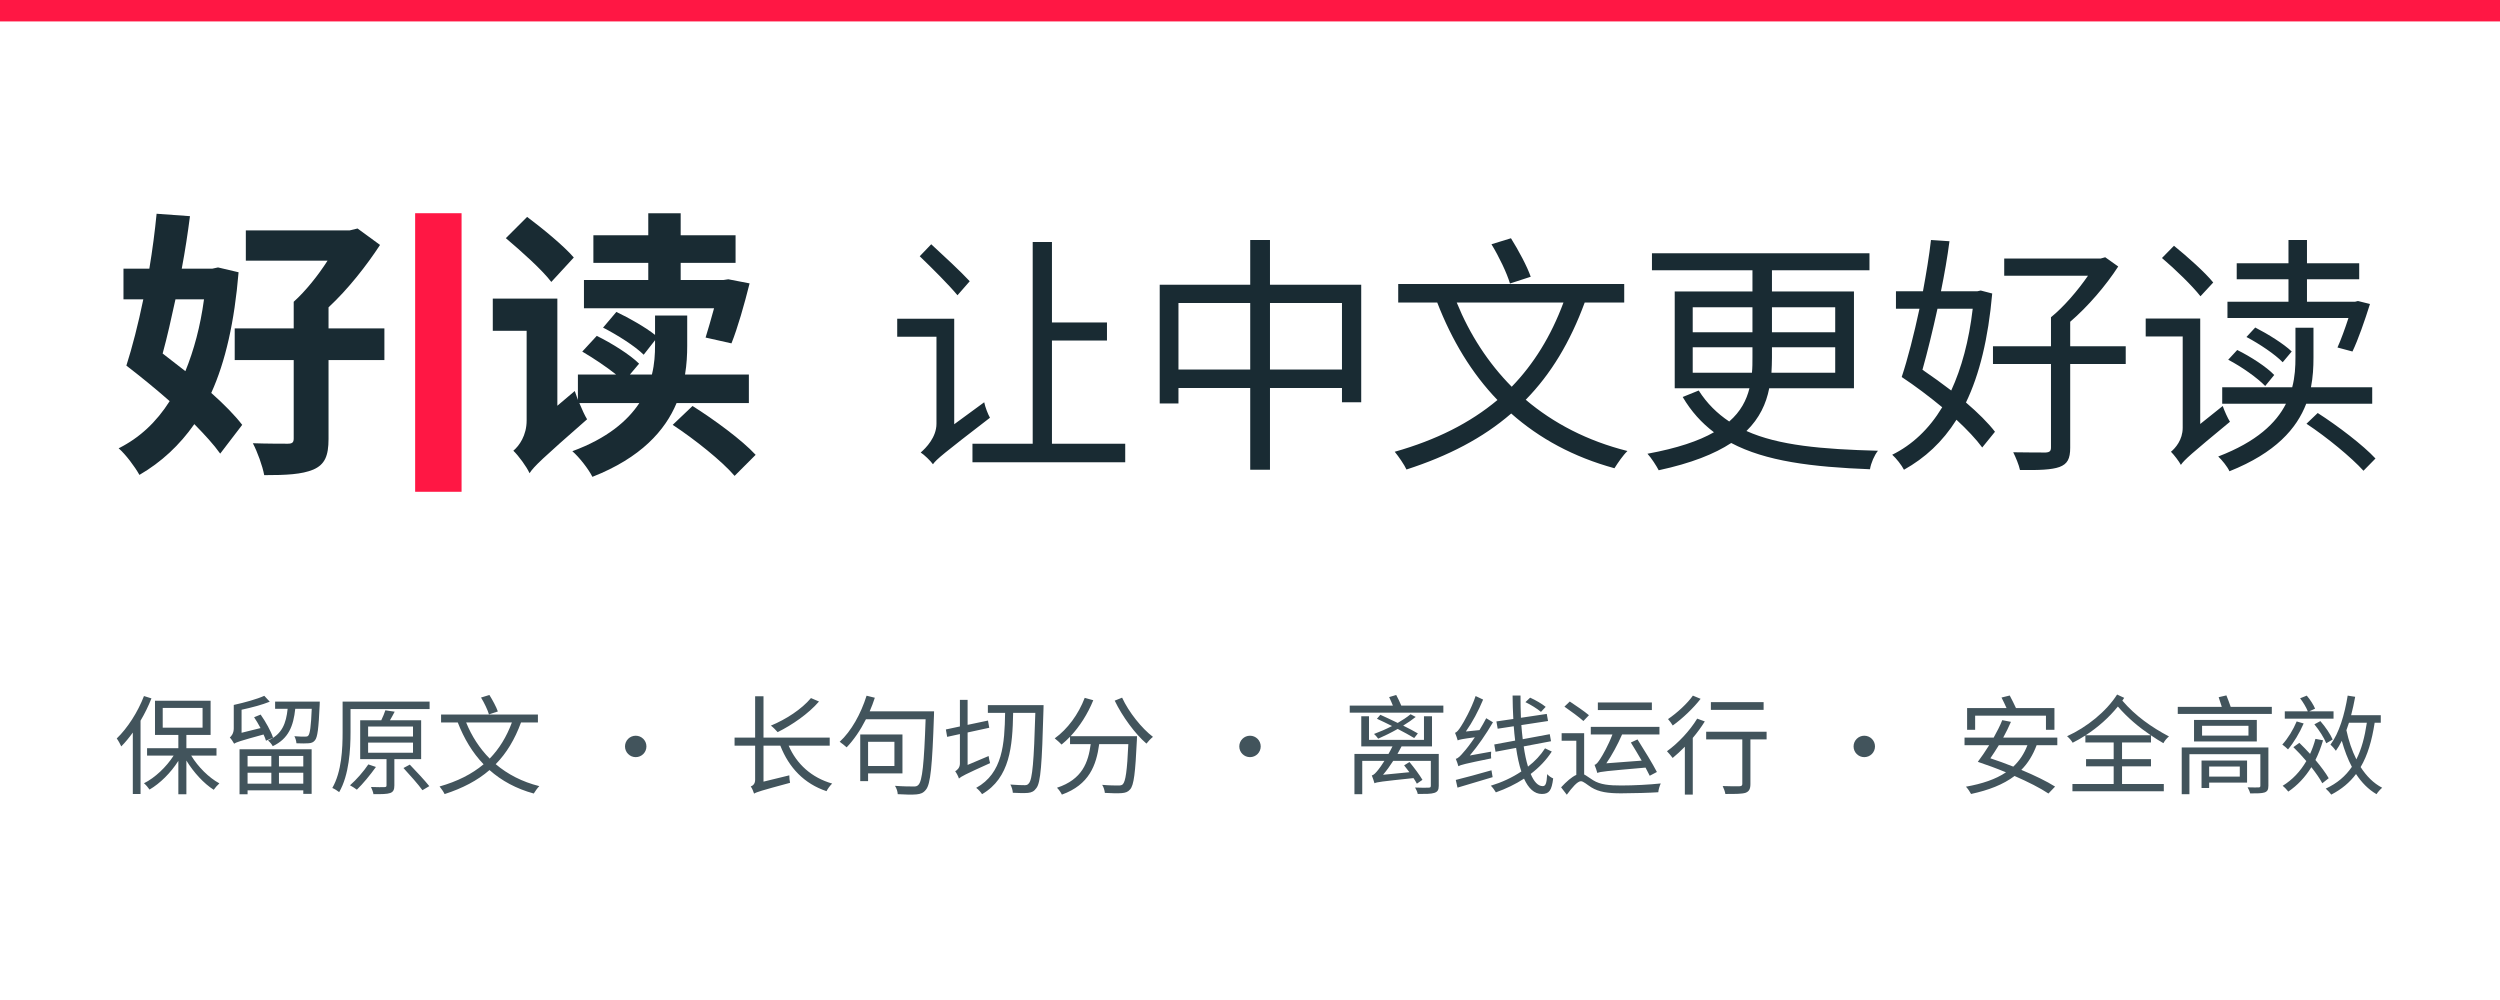
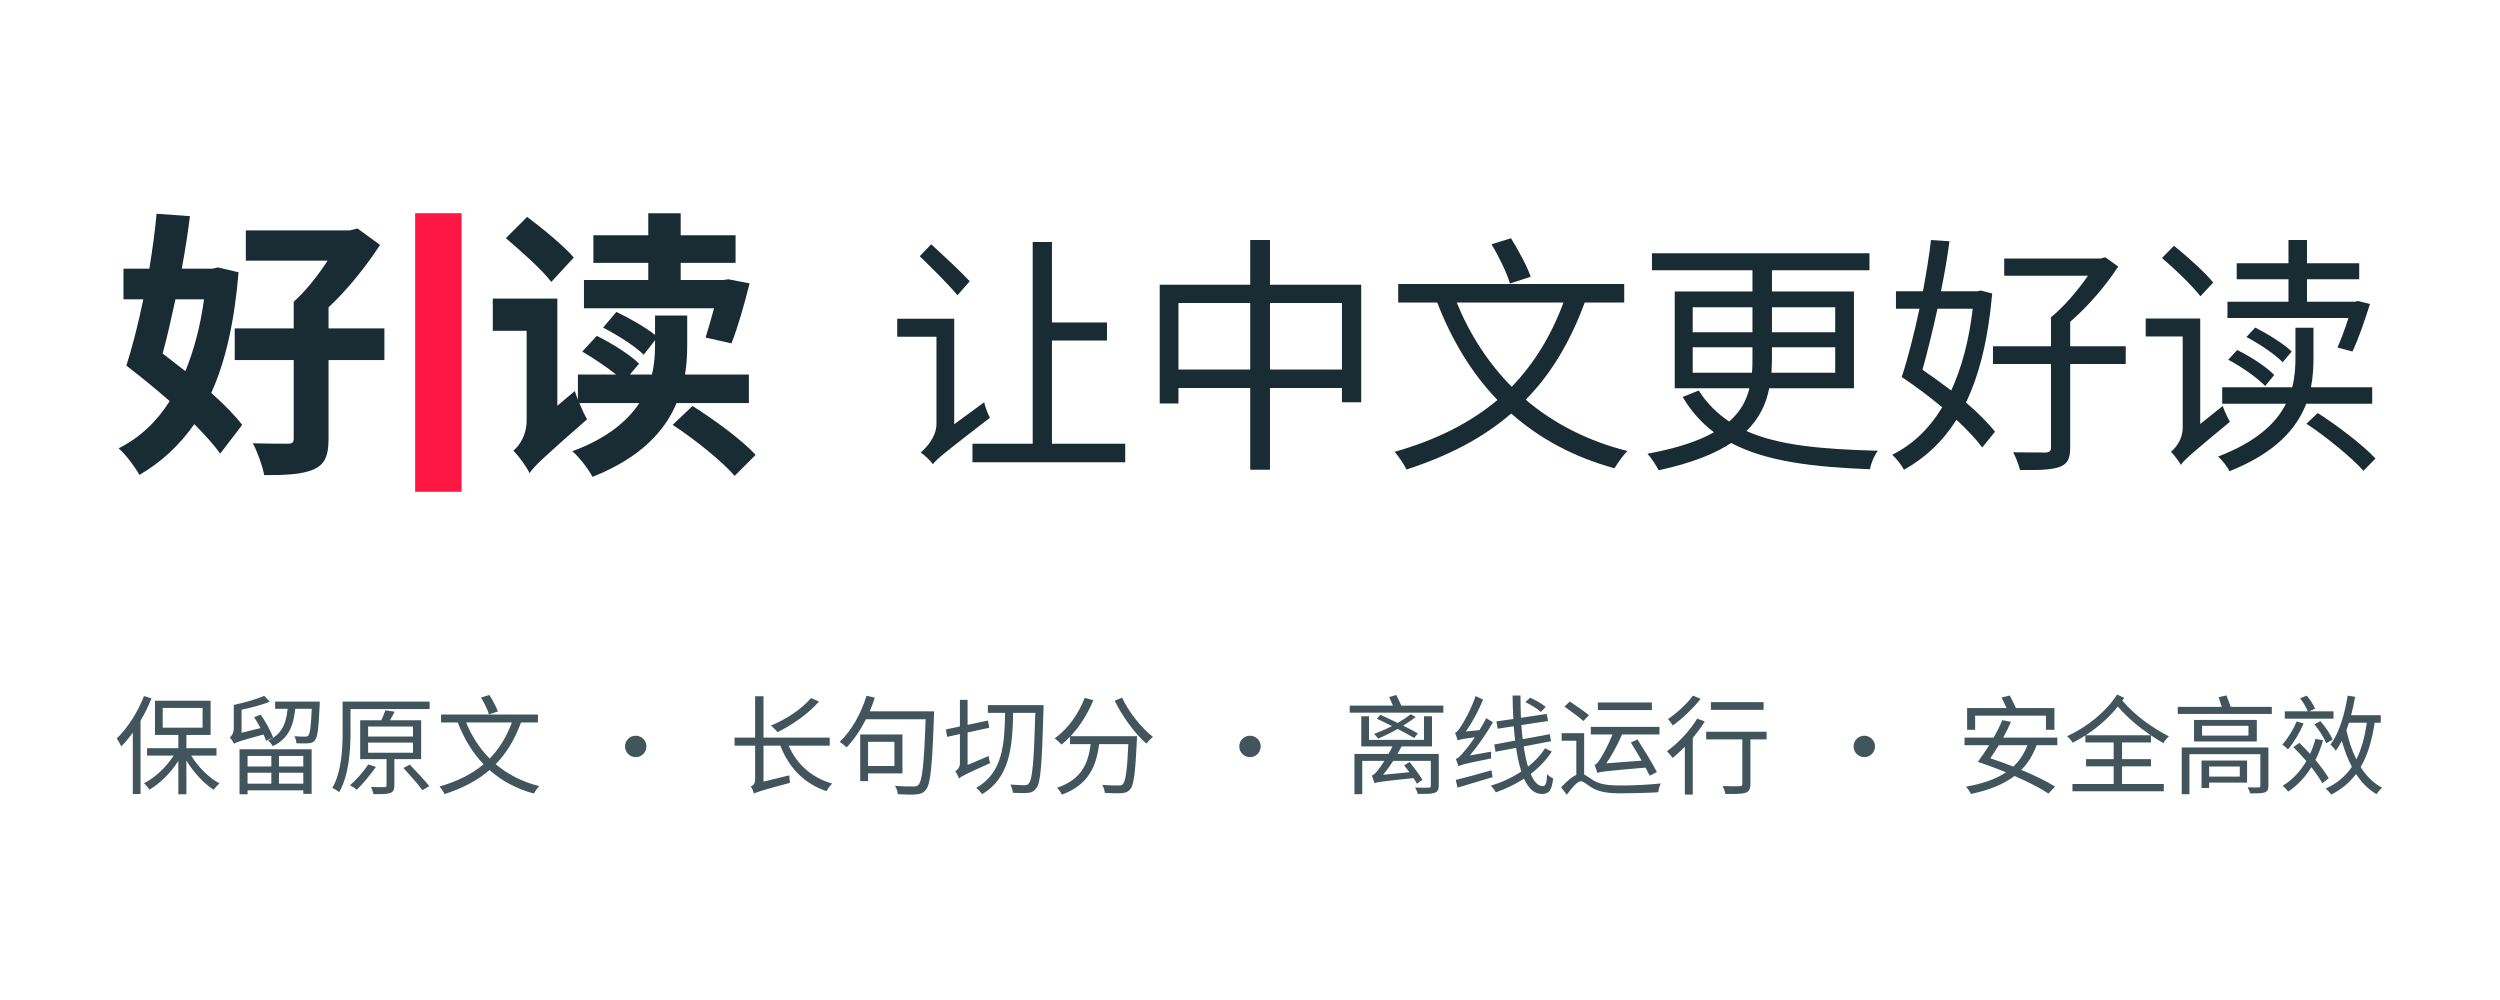
<svg xmlns="http://www.w3.org/2000/svg" width="1400" height="560" viewBox="0 0 1400 560">
  <rect width="1400" height="560" fill="#fff" />
-   <rect width="1400" height="12" fill="#ff1744" />
  <g font-family="PingFang SC, Noto Sans CJK SC, sans-serif" fill="#192b33">
    <g transform="translate(64 252) scale(8.666667)" font-size="18" font-weight="600">
      <text x="0" y="0">好</text>
      <rect x="19.44" y="-15.3" width="3" height="18" fill="#ff1744" />
      <text x="23.88" y="0">读</text>
    </g>
    <text x="496" y="252" font-size="140">让中文更好读</text>
    <g font-size="60" font-weight="500" fill="#42545c">
      <text x="64" y="440">保留原文</text>
      <circle cx="356" cy="418" r="6" />
      <text x="408" y="440">长句切分</text>
      <circle cx="700" cy="418" r="6" />
      <text x="752" y="440">离线运行</text>
      <circle cx="1044" cy="418" r="6" />
      <text x="1096" y="440">安全高效</text>
    </g>
  </g>
</svg>
